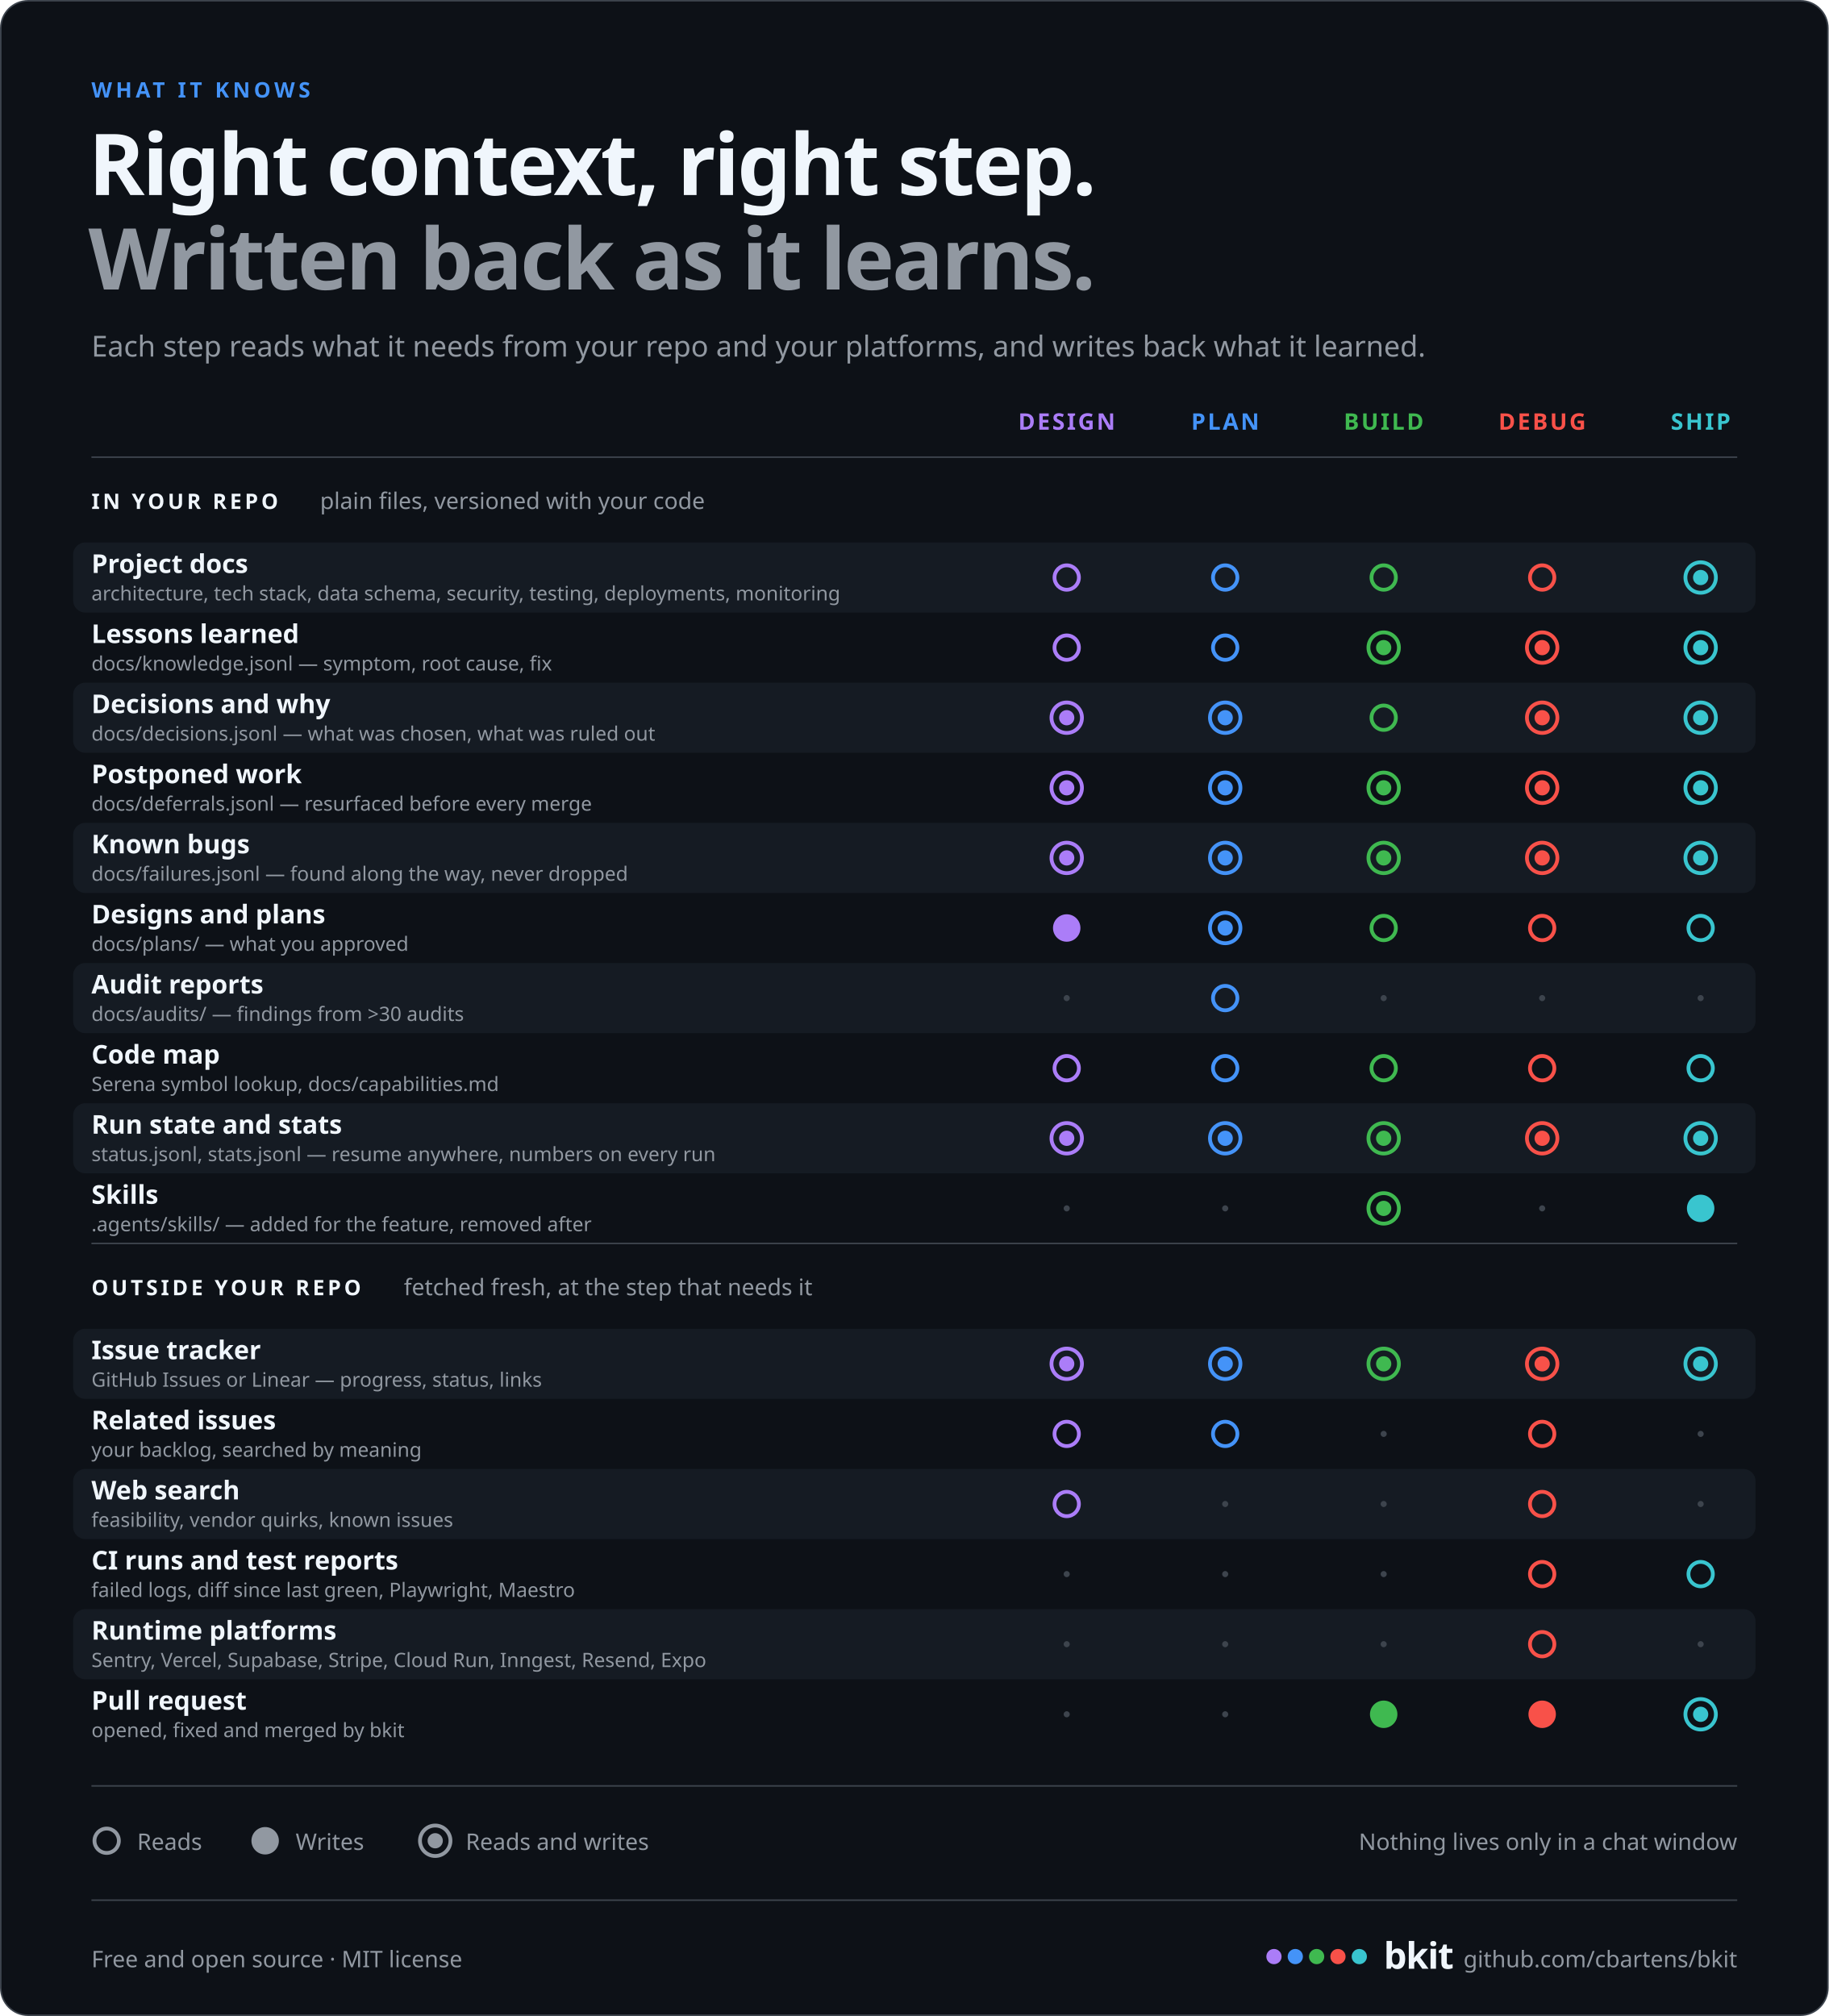
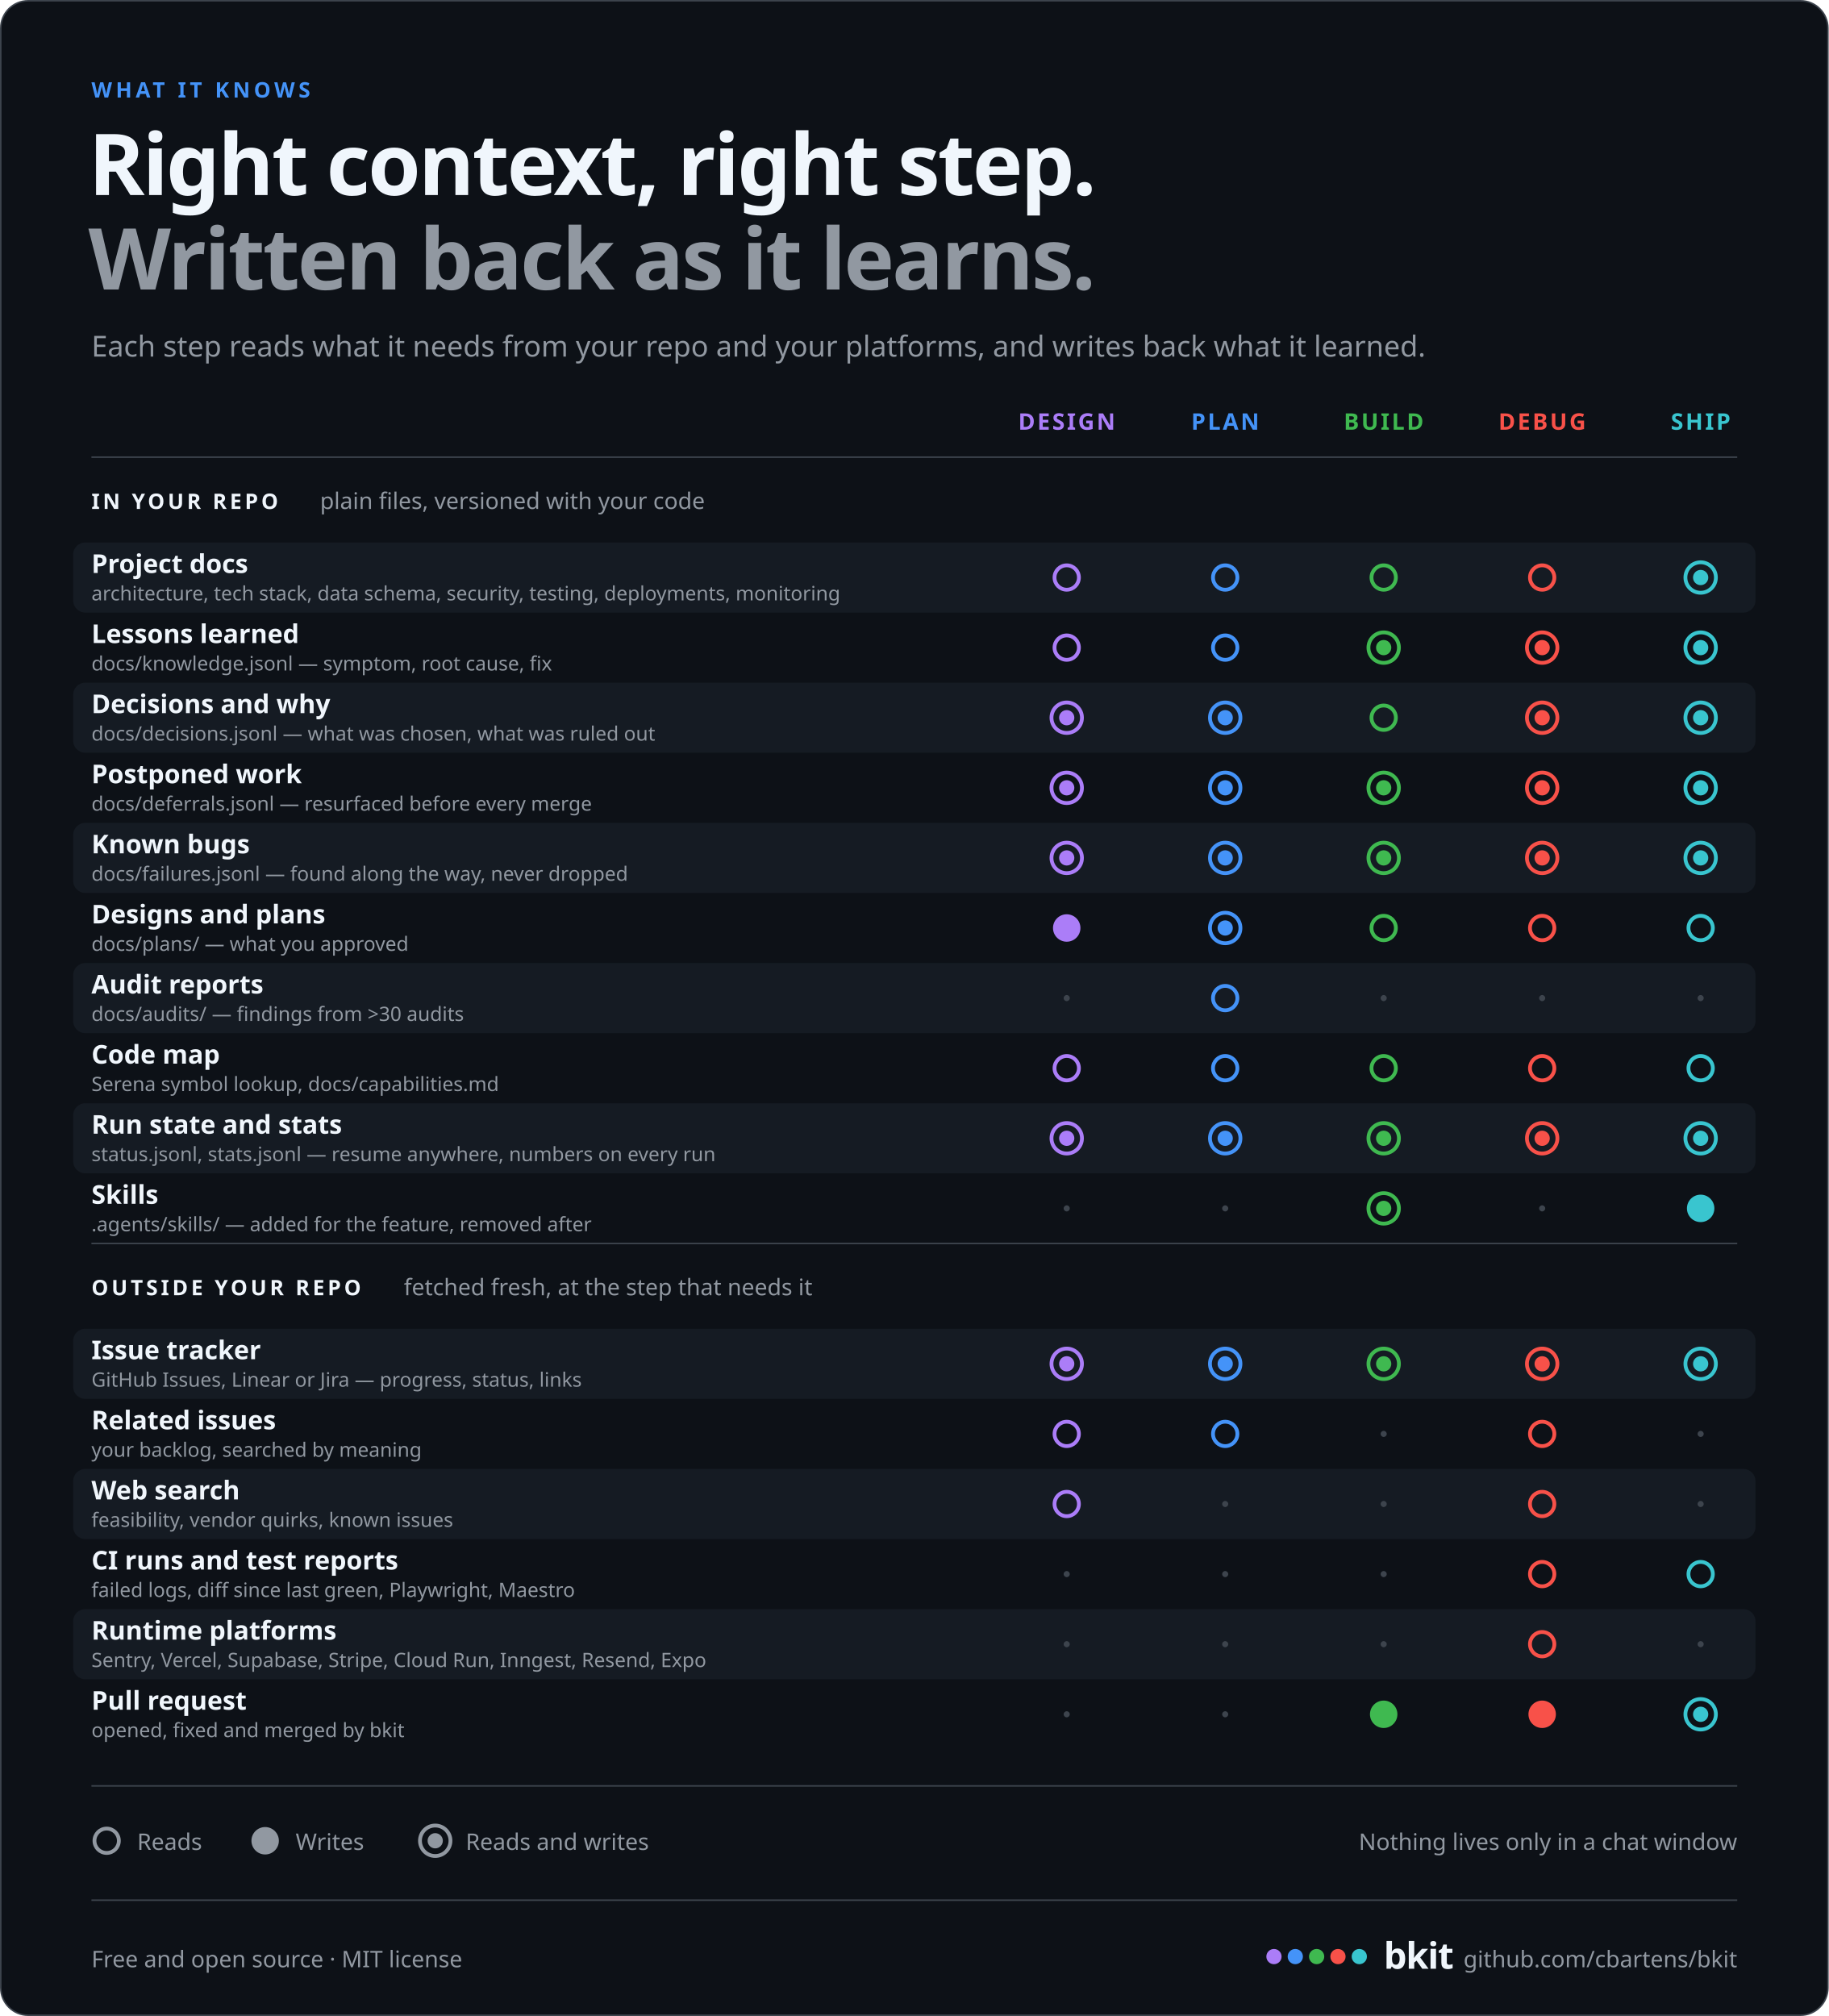
- <svg xmlns="http://www.w3.org/2000/svg" width="1200" height="1323" viewBox="0 0 1200 1323" role="img" aria-label="What it knows: right context, right step, written back as it learns. In your repo, bkit reads project docs at every step and updates them at ship; reads and writes lessons, decisions, postponed work and known bugs; writes designs and plans that later steps read; reads audit reports at plan and a code map at every step; keeps run state and stats at every step; adds skills at build and removes them at ship. Outside your repo, it reads and updates the GitHub or Linear issue at every step, searches related issues at design, plan and debug, searches the web at design and debug, reads CI runs and test reports at debug and ship, reads runtime platforms such as Sentry, Vercel, Supabase and Stripe at debug, and opens, fixes and merges the pull request.">
+ <svg xmlns="http://www.w3.org/2000/svg" width="1200" height="1323" viewBox="0 0 1200 1323" role="img" aria-label="What it knows: right context, right step, written back as it learns. In your repo, bkit reads project docs at every step and updates them at ship; reads and writes lessons, decisions, postponed work and known bugs; writes designs and plans that later steps read; reads audit reports at plan and a code map at every step; keeps run state and stats at every step; adds skills at build and removes them at ship. Outside your repo, it reads and updates the GitHub, Linear or Jira issue at every step, searches related issues at design, plan and debug, searches the web at design and debug, reads CI runs and test reports at debug and ship, reads runtime platforms such as Sentry, Vercel, Supabase and Stripe at debug, and opens, fixes and merges the pull request.">
  <rect x="0.5" y="0.5" width="1199" height="1322" rx="18" fill="#0d1117" stroke="#3d444d" />
  <text x="60" y="64" font-family="-apple-system, BlinkMacSystemFont, 'Segoe UI', 'Noto Sans', Helvetica, Arial, sans-serif" font-size="14" font-weight="700" fill="#4493f8" text-anchor="start" letter-spacing="2.4">WHAT IT KNOWS</text>
  <text x="58" y="128" font-family="-apple-system, BlinkMacSystemFont, 'Segoe UI', 'Noto Sans', Helvetica, Arial, sans-serif" font-size="56" font-weight="800" fill="#f0f6fc" text-anchor="start" letter-spacing="-1.5">Right context, right step.</text>
  <text x="58" y="190" font-family="-apple-system, BlinkMacSystemFont, 'Segoe UI', 'Noto Sans', Helvetica, Arial, sans-serif" font-size="56" font-weight="800" fill="#9198a1" text-anchor="start" letter-spacing="-1.5">Written back as it learns.</text>
  <text x="60" y="234" font-family="-apple-system, BlinkMacSystemFont, 'Segoe UI', 'Noto Sans', Helvetica, Arial, sans-serif" font-size="19" font-weight="400" fill="#9198a1" text-anchor="start">Each step reads what it needs from your repo and your platforms, and writes back what it learned.</text>
  <text x="700" y="282" font-family="-apple-system, BlinkMacSystemFont, 'Segoe UI', 'Noto Sans', Helvetica, Arial, sans-serif" font-size="15" font-weight="800" fill="#ab7df8" text-anchor="middle" letter-spacing="1.4">DESIGN</text>
  <text x="804" y="282" font-family="-apple-system, BlinkMacSystemFont, 'Segoe UI', 'Noto Sans', Helvetica, Arial, sans-serif" font-size="15" font-weight="800" fill="#4493f8" text-anchor="middle" letter-spacing="1.4">PLAN</text>
  <text x="908" y="282" font-family="-apple-system, BlinkMacSystemFont, 'Segoe UI', 'Noto Sans', Helvetica, Arial, sans-serif" font-size="15" font-weight="800" fill="#3fb950" text-anchor="middle" letter-spacing="1.4">BUILD</text>
  <text x="1012" y="282" font-family="-apple-system, BlinkMacSystemFont, 'Segoe UI', 'Noto Sans', Helvetica, Arial, sans-serif" font-size="15" font-weight="800" fill="#f85149" text-anchor="middle" letter-spacing="1.4">DEBUG</text>
  <text x="1116" y="282" font-family="-apple-system, BlinkMacSystemFont, 'Segoe UI', 'Noto Sans', Helvetica, Arial, sans-serif" font-size="15" font-weight="800" fill="#39c5cf" text-anchor="middle" letter-spacing="1.4">SHIP</text>
  <line x1="60" y1="300" x2="1140" y2="300" stroke="#3d444d" />
  <text x="60" y="334" font-family="-apple-system, BlinkMacSystemFont, 'Segoe UI', 'Noto Sans', Helvetica, Arial, sans-serif" font-size="14" font-weight="800" fill="#f0f6fc" text-anchor="start" letter-spacing="2">IN YOUR REPO</text>
  <text x="210" y="334" font-family="-apple-system, BlinkMacSystemFont, 'Segoe UI', 'Noto Sans', Helvetica, Arial, sans-serif" font-size="15" font-weight="400" fill="#9198a1" text-anchor="start">plain files, versioned with your code</text>
  <rect x="48" y="356" width="1104" height="46" rx="8" fill="#151b23" />
  <text x="60" y="376" font-family="-apple-system, BlinkMacSystemFont, 'Segoe UI', 'Noto Sans', Helvetica, Arial, sans-serif" font-size="17" font-weight="700" fill="#f0f6fc" text-anchor="start">Project docs</text>
  <text x="60" y="394" font-family="-apple-system, BlinkMacSystemFont, 'Segoe UI', 'Noto Sans', Helvetica, Arial, sans-serif" font-size="13" font-weight="400" fill="#9198a1" text-anchor="start">architecture, tech stack, data schema, security, testing, deployments, monitoring</text>
  <circle cx="700" cy="379" r="8" fill="none" stroke="#ab7df8" stroke-width="2.5" />
  <circle cx="804" cy="379" r="8" fill="none" stroke="#4493f8" stroke-width="2.5" />
  <circle cx="908" cy="379" r="8" fill="none" stroke="#3fb950" stroke-width="2.5" />
  <circle cx="1012" cy="379" r="8" fill="none" stroke="#f85149" stroke-width="2.5" />
  <circle cx="1116" cy="379" r="10" fill="none" stroke="#39c5cf" stroke-width="2.5" />
  <circle cx="1116" cy="379" r="5" fill="#39c5cf" />
  <text x="60" y="422" font-family="-apple-system, BlinkMacSystemFont, 'Segoe UI', 'Noto Sans', Helvetica, Arial, sans-serif" font-size="17" font-weight="700" fill="#f0f6fc" text-anchor="start">Lessons learned</text>
  <text x="60" y="440" font-family="-apple-system, BlinkMacSystemFont, 'Segoe UI', 'Noto Sans', Helvetica, Arial, sans-serif" font-size="13" font-weight="400" fill="#9198a1" text-anchor="start">docs/knowledge.jsonl — symptom, root cause, fix</text>
  <circle cx="700" cy="425" r="8" fill="none" stroke="#ab7df8" stroke-width="2.5" />
  <circle cx="804" cy="425" r="8" fill="none" stroke="#4493f8" stroke-width="2.5" />
  <circle cx="908" cy="425" r="10" fill="none" stroke="#3fb950" stroke-width="2.5" />
  <circle cx="908" cy="425" r="5" fill="#3fb950" />
  <circle cx="1012" cy="425" r="10" fill="none" stroke="#f85149" stroke-width="2.5" />
  <circle cx="1012" cy="425" r="5" fill="#f85149" />
  <circle cx="1116" cy="425" r="10" fill="none" stroke="#39c5cf" stroke-width="2.5" />
  <circle cx="1116" cy="425" r="5" fill="#39c5cf" />
  <rect x="48" y="448" width="1104" height="46" rx="8" fill="#151b23" />
  <text x="60" y="468" font-family="-apple-system, BlinkMacSystemFont, 'Segoe UI', 'Noto Sans', Helvetica, Arial, sans-serif" font-size="17" font-weight="700" fill="#f0f6fc" text-anchor="start">Decisions and why</text>
  <text x="60" y="486" font-family="-apple-system, BlinkMacSystemFont, 'Segoe UI', 'Noto Sans', Helvetica, Arial, sans-serif" font-size="13" font-weight="400" fill="#9198a1" text-anchor="start">docs/decisions.jsonl — what was chosen, what was ruled out</text>
  <circle cx="700" cy="471" r="10" fill="none" stroke="#ab7df8" stroke-width="2.5" />
  <circle cx="700" cy="471" r="5" fill="#ab7df8" />
  <circle cx="804" cy="471" r="10" fill="none" stroke="#4493f8" stroke-width="2.5" />
  <circle cx="804" cy="471" r="5" fill="#4493f8" />
  <circle cx="908" cy="471" r="8" fill="none" stroke="#3fb950" stroke-width="2.5" />
  <circle cx="1012" cy="471" r="10" fill="none" stroke="#f85149" stroke-width="2.5" />
  <circle cx="1012" cy="471" r="5" fill="#f85149" />
  <circle cx="1116" cy="471" r="10" fill="none" stroke="#39c5cf" stroke-width="2.5" />
  <circle cx="1116" cy="471" r="5" fill="#39c5cf" />
  <text x="60" y="514" font-family="-apple-system, BlinkMacSystemFont, 'Segoe UI', 'Noto Sans', Helvetica, Arial, sans-serif" font-size="17" font-weight="700" fill="#f0f6fc" text-anchor="start">Postponed work</text>
  <text x="60" y="532" font-family="-apple-system, BlinkMacSystemFont, 'Segoe UI', 'Noto Sans', Helvetica, Arial, sans-serif" font-size="13" font-weight="400" fill="#9198a1" text-anchor="start">docs/deferrals.jsonl — resurfaced before every merge</text>
  <circle cx="700" cy="517" r="10" fill="none" stroke="#ab7df8" stroke-width="2.5" />
  <circle cx="700" cy="517" r="5" fill="#ab7df8" />
  <circle cx="804" cy="517" r="10" fill="none" stroke="#4493f8" stroke-width="2.5" />
  <circle cx="804" cy="517" r="5" fill="#4493f8" />
  <circle cx="908" cy="517" r="10" fill="none" stroke="#3fb950" stroke-width="2.5" />
  <circle cx="908" cy="517" r="5" fill="#3fb950" />
  <circle cx="1012" cy="517" r="10" fill="none" stroke="#f85149" stroke-width="2.5" />
  <circle cx="1012" cy="517" r="5" fill="#f85149" />
  <circle cx="1116" cy="517" r="10" fill="none" stroke="#39c5cf" stroke-width="2.5" />
  <circle cx="1116" cy="517" r="5" fill="#39c5cf" />
  <rect x="48" y="540" width="1104" height="46" rx="8" fill="#151b23" />
  <text x="60" y="560" font-family="-apple-system, BlinkMacSystemFont, 'Segoe UI', 'Noto Sans', Helvetica, Arial, sans-serif" font-size="17" font-weight="700" fill="#f0f6fc" text-anchor="start">Known bugs</text>
  <text x="60" y="578" font-family="-apple-system, BlinkMacSystemFont, 'Segoe UI', 'Noto Sans', Helvetica, Arial, sans-serif" font-size="13" font-weight="400" fill="#9198a1" text-anchor="start">docs/failures.jsonl — found along the way, never dropped</text>
  <circle cx="700" cy="563" r="10" fill="none" stroke="#ab7df8" stroke-width="2.5" />
  <circle cx="700" cy="563" r="5" fill="#ab7df8" />
  <circle cx="804" cy="563" r="10" fill="none" stroke="#4493f8" stroke-width="2.5" />
  <circle cx="804" cy="563" r="5" fill="#4493f8" />
  <circle cx="908" cy="563" r="10" fill="none" stroke="#3fb950" stroke-width="2.5" />
  <circle cx="908" cy="563" r="5" fill="#3fb950" />
  <circle cx="1012" cy="563" r="10" fill="none" stroke="#f85149" stroke-width="2.5" />
  <circle cx="1012" cy="563" r="5" fill="#f85149" />
  <circle cx="1116" cy="563" r="10" fill="none" stroke="#39c5cf" stroke-width="2.5" />
  <circle cx="1116" cy="563" r="5" fill="#39c5cf" />
  <text x="60" y="606" font-family="-apple-system, BlinkMacSystemFont, 'Segoe UI', 'Noto Sans', Helvetica, Arial, sans-serif" font-size="17" font-weight="700" fill="#f0f6fc" text-anchor="start">Designs and plans</text>
  <text x="60" y="624" font-family="-apple-system, BlinkMacSystemFont, 'Segoe UI', 'Noto Sans', Helvetica, Arial, sans-serif" font-size="13" font-weight="400" fill="#9198a1" text-anchor="start">docs/plans/ — what you approved</text>
  <circle cx="700" cy="609" r="9" fill="#ab7df8" />
  <circle cx="804" cy="609" r="10" fill="none" stroke="#4493f8" stroke-width="2.5" />
  <circle cx="804" cy="609" r="5" fill="#4493f8" />
  <circle cx="908" cy="609" r="8" fill="none" stroke="#3fb950" stroke-width="2.5" />
  <circle cx="1012" cy="609" r="8" fill="none" stroke="#f85149" stroke-width="2.5" />
  <circle cx="1116" cy="609" r="8" fill="none" stroke="#39c5cf" stroke-width="2.5" />
  <rect x="48" y="632" width="1104" height="46" rx="8" fill="#151b23" />
  <text x="60" y="652" font-family="-apple-system, BlinkMacSystemFont, 'Segoe UI', 'Noto Sans', Helvetica, Arial, sans-serif" font-size="17" font-weight="700" fill="#f0f6fc" text-anchor="start">Audit reports</text>
  <text x="60" y="670" font-family="-apple-system, BlinkMacSystemFont, 'Segoe UI', 'Noto Sans', Helvetica, Arial, sans-serif" font-size="13" font-weight="400" fill="#9198a1" text-anchor="start">docs/audits/ — findings from &gt;30 audits</text>
  <circle cx="700" cy="655" r="2" fill="#3d444d" />
  <circle cx="804" cy="655" r="8" fill="none" stroke="#4493f8" stroke-width="2.5" />
  <circle cx="908" cy="655" r="2" fill="#3d444d" />
  <circle cx="1012" cy="655" r="2" fill="#3d444d" />
  <circle cx="1116" cy="655" r="2" fill="#3d444d" />
  <text x="60" y="698" font-family="-apple-system, BlinkMacSystemFont, 'Segoe UI', 'Noto Sans', Helvetica, Arial, sans-serif" font-size="17" font-weight="700" fill="#f0f6fc" text-anchor="start">Code map</text>
  <text x="60" y="716" font-family="-apple-system, BlinkMacSystemFont, 'Segoe UI', 'Noto Sans', Helvetica, Arial, sans-serif" font-size="13" font-weight="400" fill="#9198a1" text-anchor="start">Serena symbol lookup, docs/capabilities.md</text>
  <circle cx="700" cy="701" r="8" fill="none" stroke="#ab7df8" stroke-width="2.5" />
  <circle cx="804" cy="701" r="8" fill="none" stroke="#4493f8" stroke-width="2.5" />
  <circle cx="908" cy="701" r="8" fill="none" stroke="#3fb950" stroke-width="2.5" />
  <circle cx="1012" cy="701" r="8" fill="none" stroke="#f85149" stroke-width="2.5" />
  <circle cx="1116" cy="701" r="8" fill="none" stroke="#39c5cf" stroke-width="2.5" />
  <rect x="48" y="724" width="1104" height="46" rx="8" fill="#151b23" />
  <text x="60" y="744" font-family="-apple-system, BlinkMacSystemFont, 'Segoe UI', 'Noto Sans', Helvetica, Arial, sans-serif" font-size="17" font-weight="700" fill="#f0f6fc" text-anchor="start">Run state and stats</text>
  <text x="60" y="762" font-family="-apple-system, BlinkMacSystemFont, 'Segoe UI', 'Noto Sans', Helvetica, Arial, sans-serif" font-size="13" font-weight="400" fill="#9198a1" text-anchor="start">status.jsonl, stats.jsonl — resume anywhere, numbers on every run</text>
  <circle cx="700" cy="747" r="10" fill="none" stroke="#ab7df8" stroke-width="2.5" />
  <circle cx="700" cy="747" r="5" fill="#ab7df8" />
  <circle cx="804" cy="747" r="10" fill="none" stroke="#4493f8" stroke-width="2.5" />
  <circle cx="804" cy="747" r="5" fill="#4493f8" />
  <circle cx="908" cy="747" r="10" fill="none" stroke="#3fb950" stroke-width="2.5" />
  <circle cx="908" cy="747" r="5" fill="#3fb950" />
  <circle cx="1012" cy="747" r="10" fill="none" stroke="#f85149" stroke-width="2.5" />
  <circle cx="1012" cy="747" r="5" fill="#f85149" />
  <circle cx="1116" cy="747" r="10" fill="none" stroke="#39c5cf" stroke-width="2.5" />
  <circle cx="1116" cy="747" r="5" fill="#39c5cf" />
  <text x="60" y="790" font-family="-apple-system, BlinkMacSystemFont, 'Segoe UI', 'Noto Sans', Helvetica, Arial, sans-serif" font-size="17" font-weight="700" fill="#f0f6fc" text-anchor="start">Skills</text>
  <text x="60" y="808" font-family="-apple-system, BlinkMacSystemFont, 'Segoe UI', 'Noto Sans', Helvetica, Arial, sans-serif" font-size="13" font-weight="400" fill="#9198a1" text-anchor="start">.agents/skills/ — added for the feature, removed after</text>
  <circle cx="700" cy="793" r="2" fill="#3d444d" />
  <circle cx="804" cy="793" r="2" fill="#3d444d" />
  <circle cx="908" cy="793" r="10" fill="none" stroke="#3fb950" stroke-width="2.5" />
  <circle cx="908" cy="793" r="5" fill="#3fb950" />
  <circle cx="1012" cy="793" r="2" fill="#3d444d" />
  <circle cx="1116" cy="793" r="9" fill="#39c5cf" />
  <line x1="60" y1="816" x2="1140" y2="816" stroke="#3d444d" />
  <text x="60" y="850" font-family="-apple-system, BlinkMacSystemFont, 'Segoe UI', 'Noto Sans', Helvetica, Arial, sans-serif" font-size="14" font-weight="800" fill="#f0f6fc" text-anchor="start" letter-spacing="2">OUTSIDE YOUR REPO</text>
  <text x="265" y="850" font-family="-apple-system, BlinkMacSystemFont, 'Segoe UI', 'Noto Sans', Helvetica, Arial, sans-serif" font-size="15" font-weight="400" fill="#9198a1" text-anchor="start">fetched fresh, at the step that needs it</text>
  <rect x="48" y="872" width="1104" height="46" rx="8" fill="#151b23" />
  <text x="60" y="892" font-family="-apple-system, BlinkMacSystemFont, 'Segoe UI', 'Noto Sans', Helvetica, Arial, sans-serif" font-size="17" font-weight="700" fill="#f0f6fc" text-anchor="start">Issue tracker</text>
-   <text x="60" y="910" font-family="-apple-system, BlinkMacSystemFont, 'Segoe UI', 'Noto Sans', Helvetica, Arial, sans-serif" font-size="13" font-weight="400" fill="#9198a1" text-anchor="start">GitHub Issues or Linear — progress, status, links</text>
+   <text x="60" y="910" font-family="-apple-system, BlinkMacSystemFont, 'Segoe UI', 'Noto Sans', Helvetica, Arial, sans-serif" font-size="13" font-weight="400" fill="#9198a1" text-anchor="start">GitHub Issues, Linear or Jira — progress, status, links</text>
  <circle cx="700" cy="895" r="10" fill="none" stroke="#ab7df8" stroke-width="2.5" />
  <circle cx="700" cy="895" r="5" fill="#ab7df8" />
  <circle cx="804" cy="895" r="10" fill="none" stroke="#4493f8" stroke-width="2.5" />
  <circle cx="804" cy="895" r="5" fill="#4493f8" />
  <circle cx="908" cy="895" r="10" fill="none" stroke="#3fb950" stroke-width="2.5" />
  <circle cx="908" cy="895" r="5" fill="#3fb950" />
  <circle cx="1012" cy="895" r="10" fill="none" stroke="#f85149" stroke-width="2.5" />
  <circle cx="1012" cy="895" r="5" fill="#f85149" />
  <circle cx="1116" cy="895" r="10" fill="none" stroke="#39c5cf" stroke-width="2.5" />
  <circle cx="1116" cy="895" r="5" fill="#39c5cf" />
  <text x="60" y="938" font-family="-apple-system, BlinkMacSystemFont, 'Segoe UI', 'Noto Sans', Helvetica, Arial, sans-serif" font-size="17" font-weight="700" fill="#f0f6fc" text-anchor="start">Related issues</text>
  <text x="60" y="956" font-family="-apple-system, BlinkMacSystemFont, 'Segoe UI', 'Noto Sans', Helvetica, Arial, sans-serif" font-size="13" font-weight="400" fill="#9198a1" text-anchor="start">your backlog, searched by meaning</text>
  <circle cx="700" cy="941" r="8" fill="none" stroke="#ab7df8" stroke-width="2.5" />
  <circle cx="804" cy="941" r="8" fill="none" stroke="#4493f8" stroke-width="2.5" />
  <circle cx="908" cy="941" r="2" fill="#3d444d" />
  <circle cx="1012" cy="941" r="8" fill="none" stroke="#f85149" stroke-width="2.5" />
  <circle cx="1116" cy="941" r="2" fill="#3d444d" />
  <rect x="48" y="964" width="1104" height="46" rx="8" fill="#151b23" />
  <text x="60" y="984" font-family="-apple-system, BlinkMacSystemFont, 'Segoe UI', 'Noto Sans', Helvetica, Arial, sans-serif" font-size="17" font-weight="700" fill="#f0f6fc" text-anchor="start">Web search</text>
  <text x="60" y="1002" font-family="-apple-system, BlinkMacSystemFont, 'Segoe UI', 'Noto Sans', Helvetica, Arial, sans-serif" font-size="13" font-weight="400" fill="#9198a1" text-anchor="start">feasibility, vendor quirks, known issues</text>
  <circle cx="700" cy="987" r="8" fill="none" stroke="#ab7df8" stroke-width="2.5" />
  <circle cx="804" cy="987" r="2" fill="#3d444d" />
  <circle cx="908" cy="987" r="2" fill="#3d444d" />
  <circle cx="1012" cy="987" r="8" fill="none" stroke="#f85149" stroke-width="2.5" />
  <circle cx="1116" cy="987" r="2" fill="#3d444d" />
  <text x="60" y="1030" font-family="-apple-system, BlinkMacSystemFont, 'Segoe UI', 'Noto Sans', Helvetica, Arial, sans-serif" font-size="17" font-weight="700" fill="#f0f6fc" text-anchor="start">CI runs and test reports</text>
  <text x="60" y="1048" font-family="-apple-system, BlinkMacSystemFont, 'Segoe UI', 'Noto Sans', Helvetica, Arial, sans-serif" font-size="13" font-weight="400" fill="#9198a1" text-anchor="start">failed logs, diff since last green, Playwright, Maestro</text>
  <circle cx="700" cy="1033" r="2" fill="#3d444d" />
  <circle cx="804" cy="1033" r="2" fill="#3d444d" />
  <circle cx="908" cy="1033" r="2" fill="#3d444d" />
  <circle cx="1012" cy="1033" r="8" fill="none" stroke="#f85149" stroke-width="2.5" />
  <circle cx="1116" cy="1033" r="8" fill="none" stroke="#39c5cf" stroke-width="2.5" />
  <rect x="48" y="1056" width="1104" height="46" rx="8" fill="#151b23" />
  <text x="60" y="1076" font-family="-apple-system, BlinkMacSystemFont, 'Segoe UI', 'Noto Sans', Helvetica, Arial, sans-serif" font-size="17" font-weight="700" fill="#f0f6fc" text-anchor="start">Runtime platforms</text>
  <text x="60" y="1094" font-family="-apple-system, BlinkMacSystemFont, 'Segoe UI', 'Noto Sans', Helvetica, Arial, sans-serif" font-size="13" font-weight="400" fill="#9198a1" text-anchor="start">Sentry, Vercel, Supabase, Stripe, Cloud Run, Inngest, Resend, Expo</text>
  <circle cx="700" cy="1079" r="2" fill="#3d444d" />
  <circle cx="804" cy="1079" r="2" fill="#3d444d" />
  <circle cx="908" cy="1079" r="2" fill="#3d444d" />
  <circle cx="1012" cy="1079" r="8" fill="none" stroke="#f85149" stroke-width="2.5" />
  <circle cx="1116" cy="1079" r="2" fill="#3d444d" />
  <text x="60" y="1122" font-family="-apple-system, BlinkMacSystemFont, 'Segoe UI', 'Noto Sans', Helvetica, Arial, sans-serif" font-size="17" font-weight="700" fill="#f0f6fc" text-anchor="start">Pull request</text>
  <text x="60" y="1140" font-family="-apple-system, BlinkMacSystemFont, 'Segoe UI', 'Noto Sans', Helvetica, Arial, sans-serif" font-size="13" font-weight="400" fill="#9198a1" text-anchor="start">opened, fixed and merged by bkit</text>
  <circle cx="700" cy="1125" r="2" fill="#3d444d" />
  <circle cx="804" cy="1125" r="2" fill="#3d444d" />
  <circle cx="908" cy="1125" r="9" fill="#3fb950" />
  <circle cx="1012" cy="1125" r="9" fill="#f85149" />
  <circle cx="1116" cy="1125" r="10" fill="none" stroke="#39c5cf" stroke-width="2.5" />
  <circle cx="1116" cy="1125" r="5" fill="#39c5cf" />
  <line x1="60" y1="1172" x2="1140" y2="1172" stroke="#3d444d" />
  <circle cx="70" cy="1208" r="8" fill="none" stroke="#9198a1" stroke-width="2.5" />
  <text x="90" y="1214" font-family="-apple-system, BlinkMacSystemFont, 'Segoe UI', 'Noto Sans', Helvetica, Arial, sans-serif" font-size="15" font-weight="400" fill="#9198a1" text-anchor="start">Reads</text>
  <circle cx="174" cy="1208" r="9" fill="#9198a1" />
  <text x="194" y="1214" font-family="-apple-system, BlinkMacSystemFont, 'Segoe UI', 'Noto Sans', Helvetica, Arial, sans-serif" font-size="15" font-weight="400" fill="#9198a1" text-anchor="start">Writes</text>
  <circle cx="285.6" cy="1208" r="10" fill="none" stroke="#9198a1" stroke-width="2.5" />
  <circle cx="285.6" cy="1208" r="5" fill="#9198a1" />
  <text x="305.6" y="1214" font-family="-apple-system, BlinkMacSystemFont, 'Segoe UI', 'Noto Sans', Helvetica, Arial, sans-serif" font-size="15" font-weight="400" fill="#9198a1" text-anchor="start">Reads and writes</text>
  <text x="1140" y="1214" font-family="-apple-system, BlinkMacSystemFont, 'Segoe UI', 'Noto Sans', Helvetica, Arial, sans-serif" font-size="15" font-weight="400" fill="#9198a1" text-anchor="end">Nothing lives only in a chat window</text>
  <line x1="60" y1="1247" x2="1140" y2="1247" stroke="#3d444d" />
  <circle cx="836" cy="1284" r="5" fill="#ab7df8" />
  <circle cx="850" cy="1284" r="5" fill="#4493f8" />
  <circle cx="864" cy="1284" r="5" fill="#3fb950" />
  <circle cx="878" cy="1284" r="5" fill="#f85149" />
  <circle cx="892" cy="1284" r="5" fill="#39c5cf" />
  <text x="60" y="1291" font-family="-apple-system, BlinkMacSystemFont, 'Segoe UI', 'Noto Sans', Helvetica, Arial, sans-serif" font-size="15" font-weight="400" fill="#9198a1" text-anchor="start">Free and open source  ·  MIT license</text>
  <text x="908" y="1292" font-family="-apple-system, BlinkMacSystemFont, 'Segoe UI', 'Noto Sans', Helvetica, Arial, sans-serif" font-size="24" font-weight="800" fill="#f0f6fc" text-anchor="start" letter-spacing="-0.6">bkit</text>
  <text x="1140" y="1291" font-family="-apple-system, BlinkMacSystemFont, 'Segoe UI', 'Noto Sans', Helvetica, Arial, sans-serif" font-size="15" font-weight="400" fill="#9198a1" text-anchor="end">github.com/cbartens/bkit</text>
</svg>
